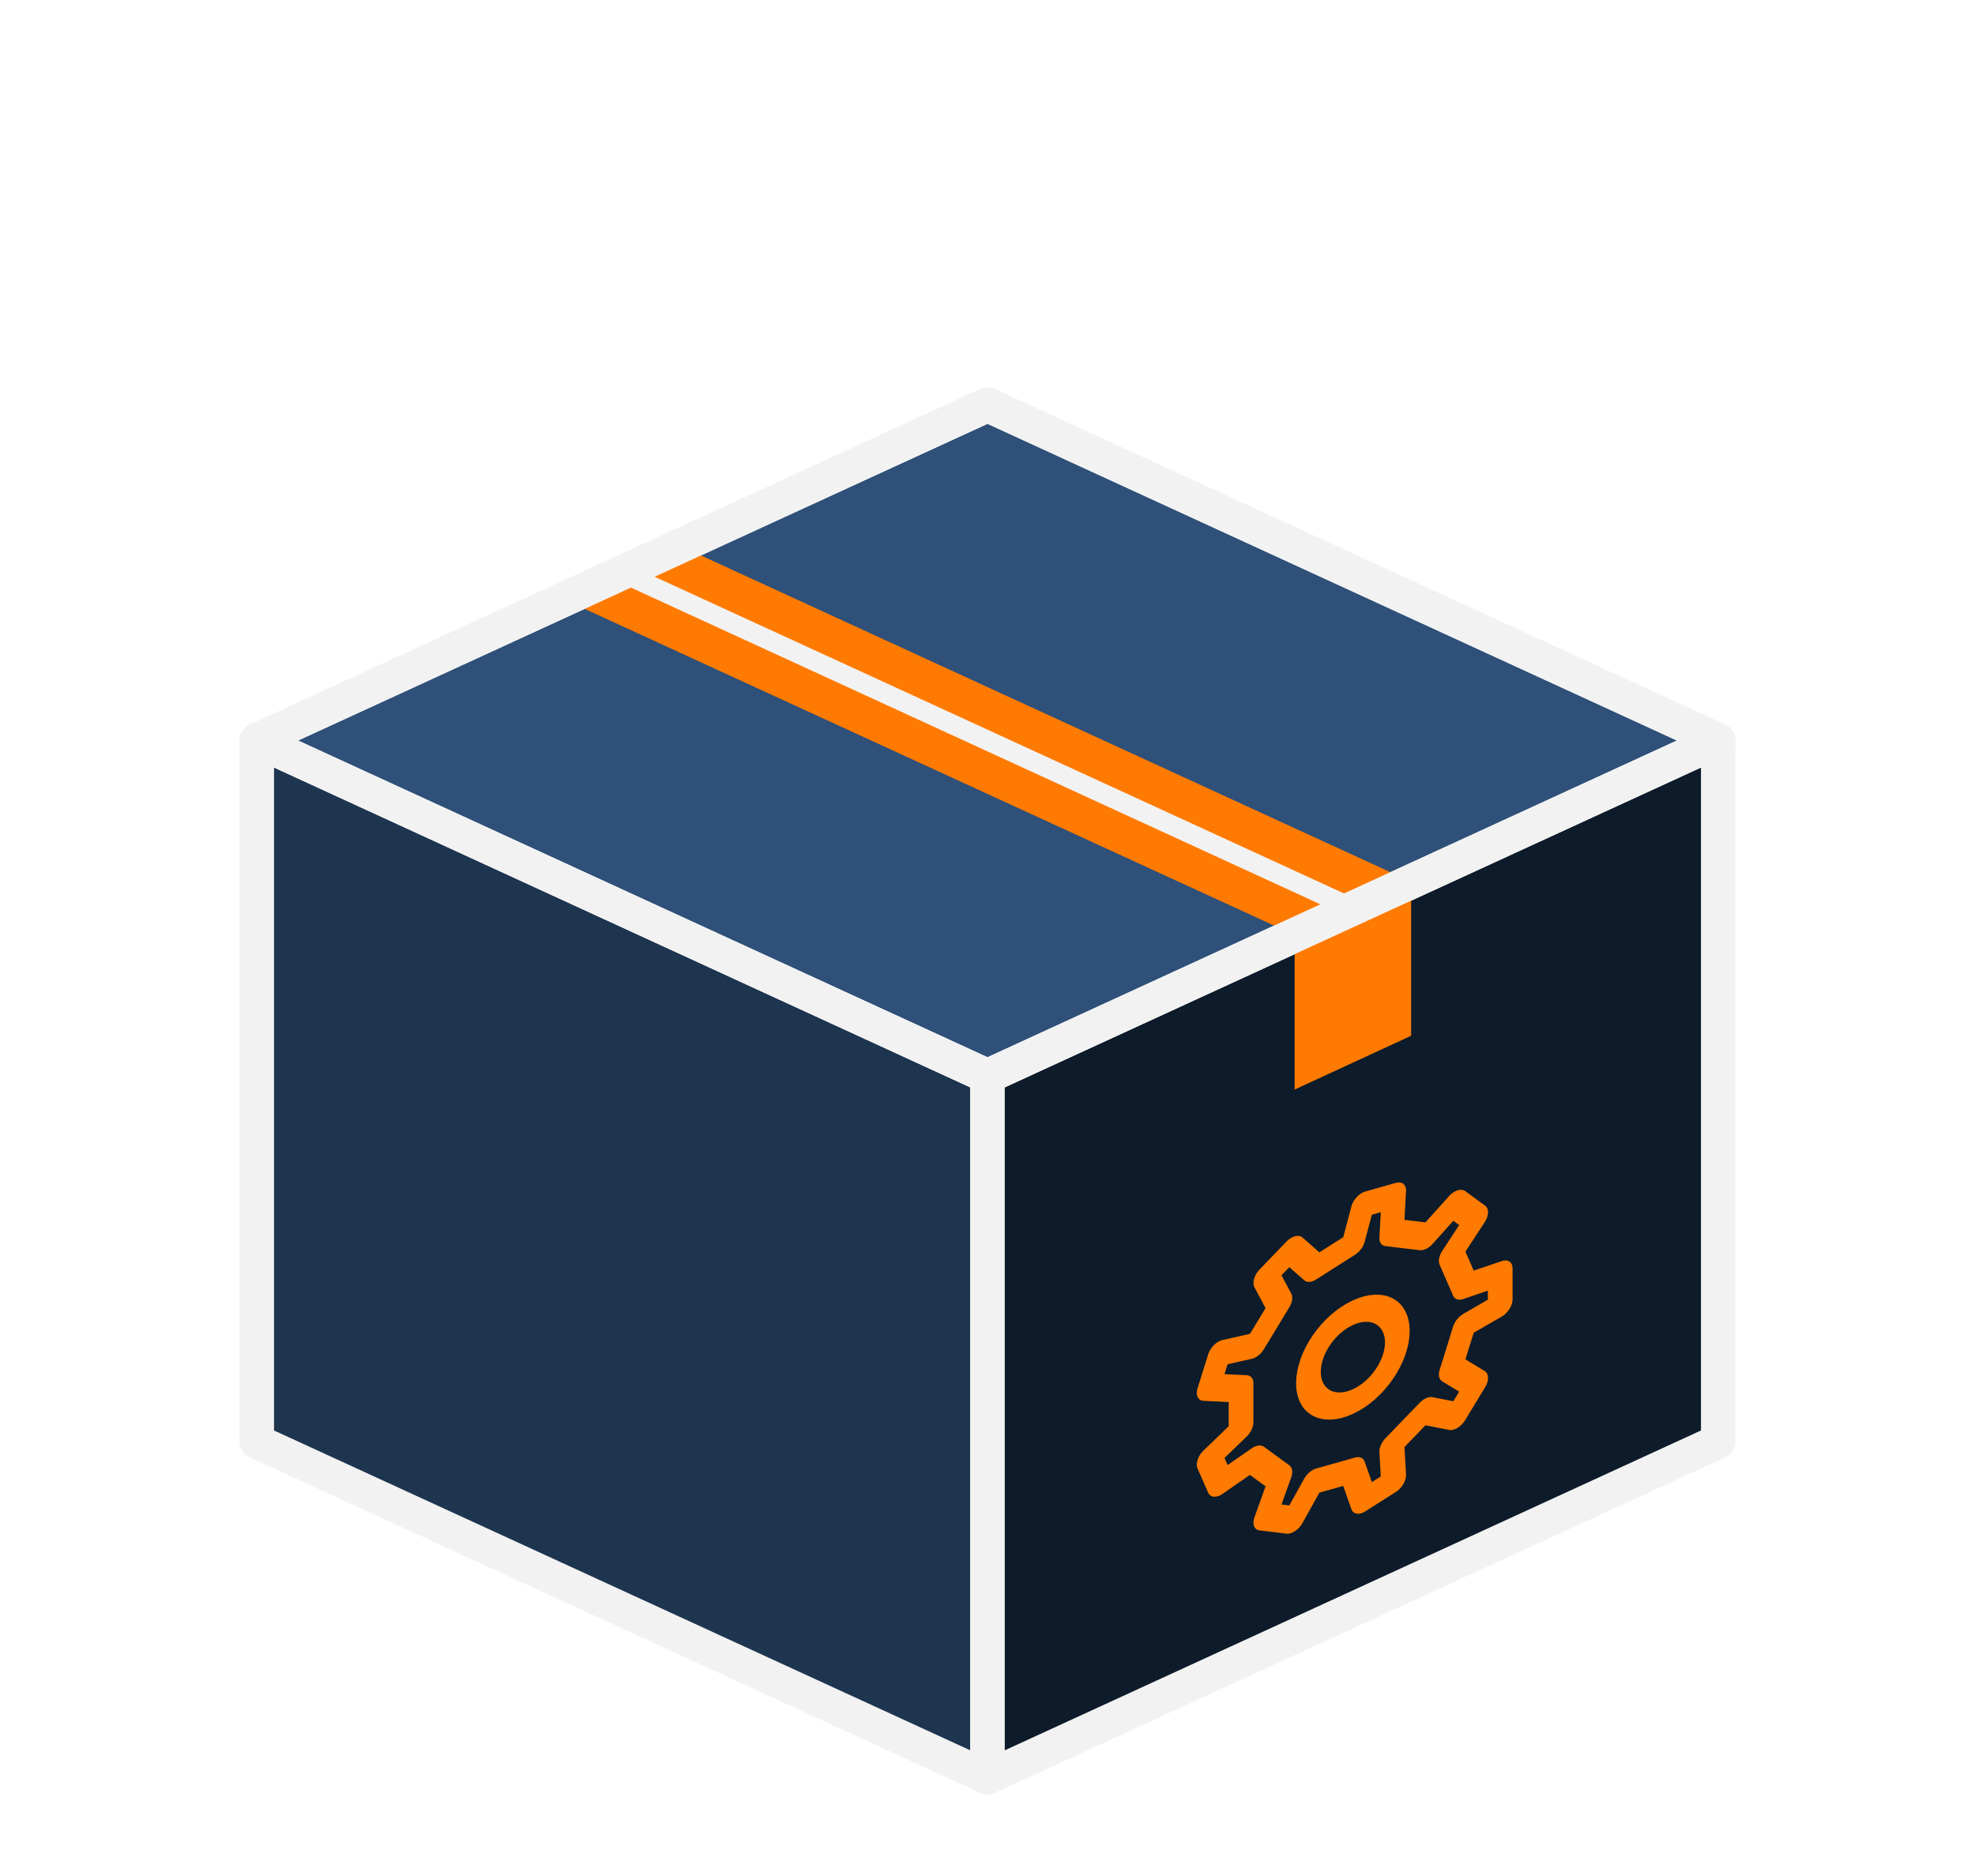
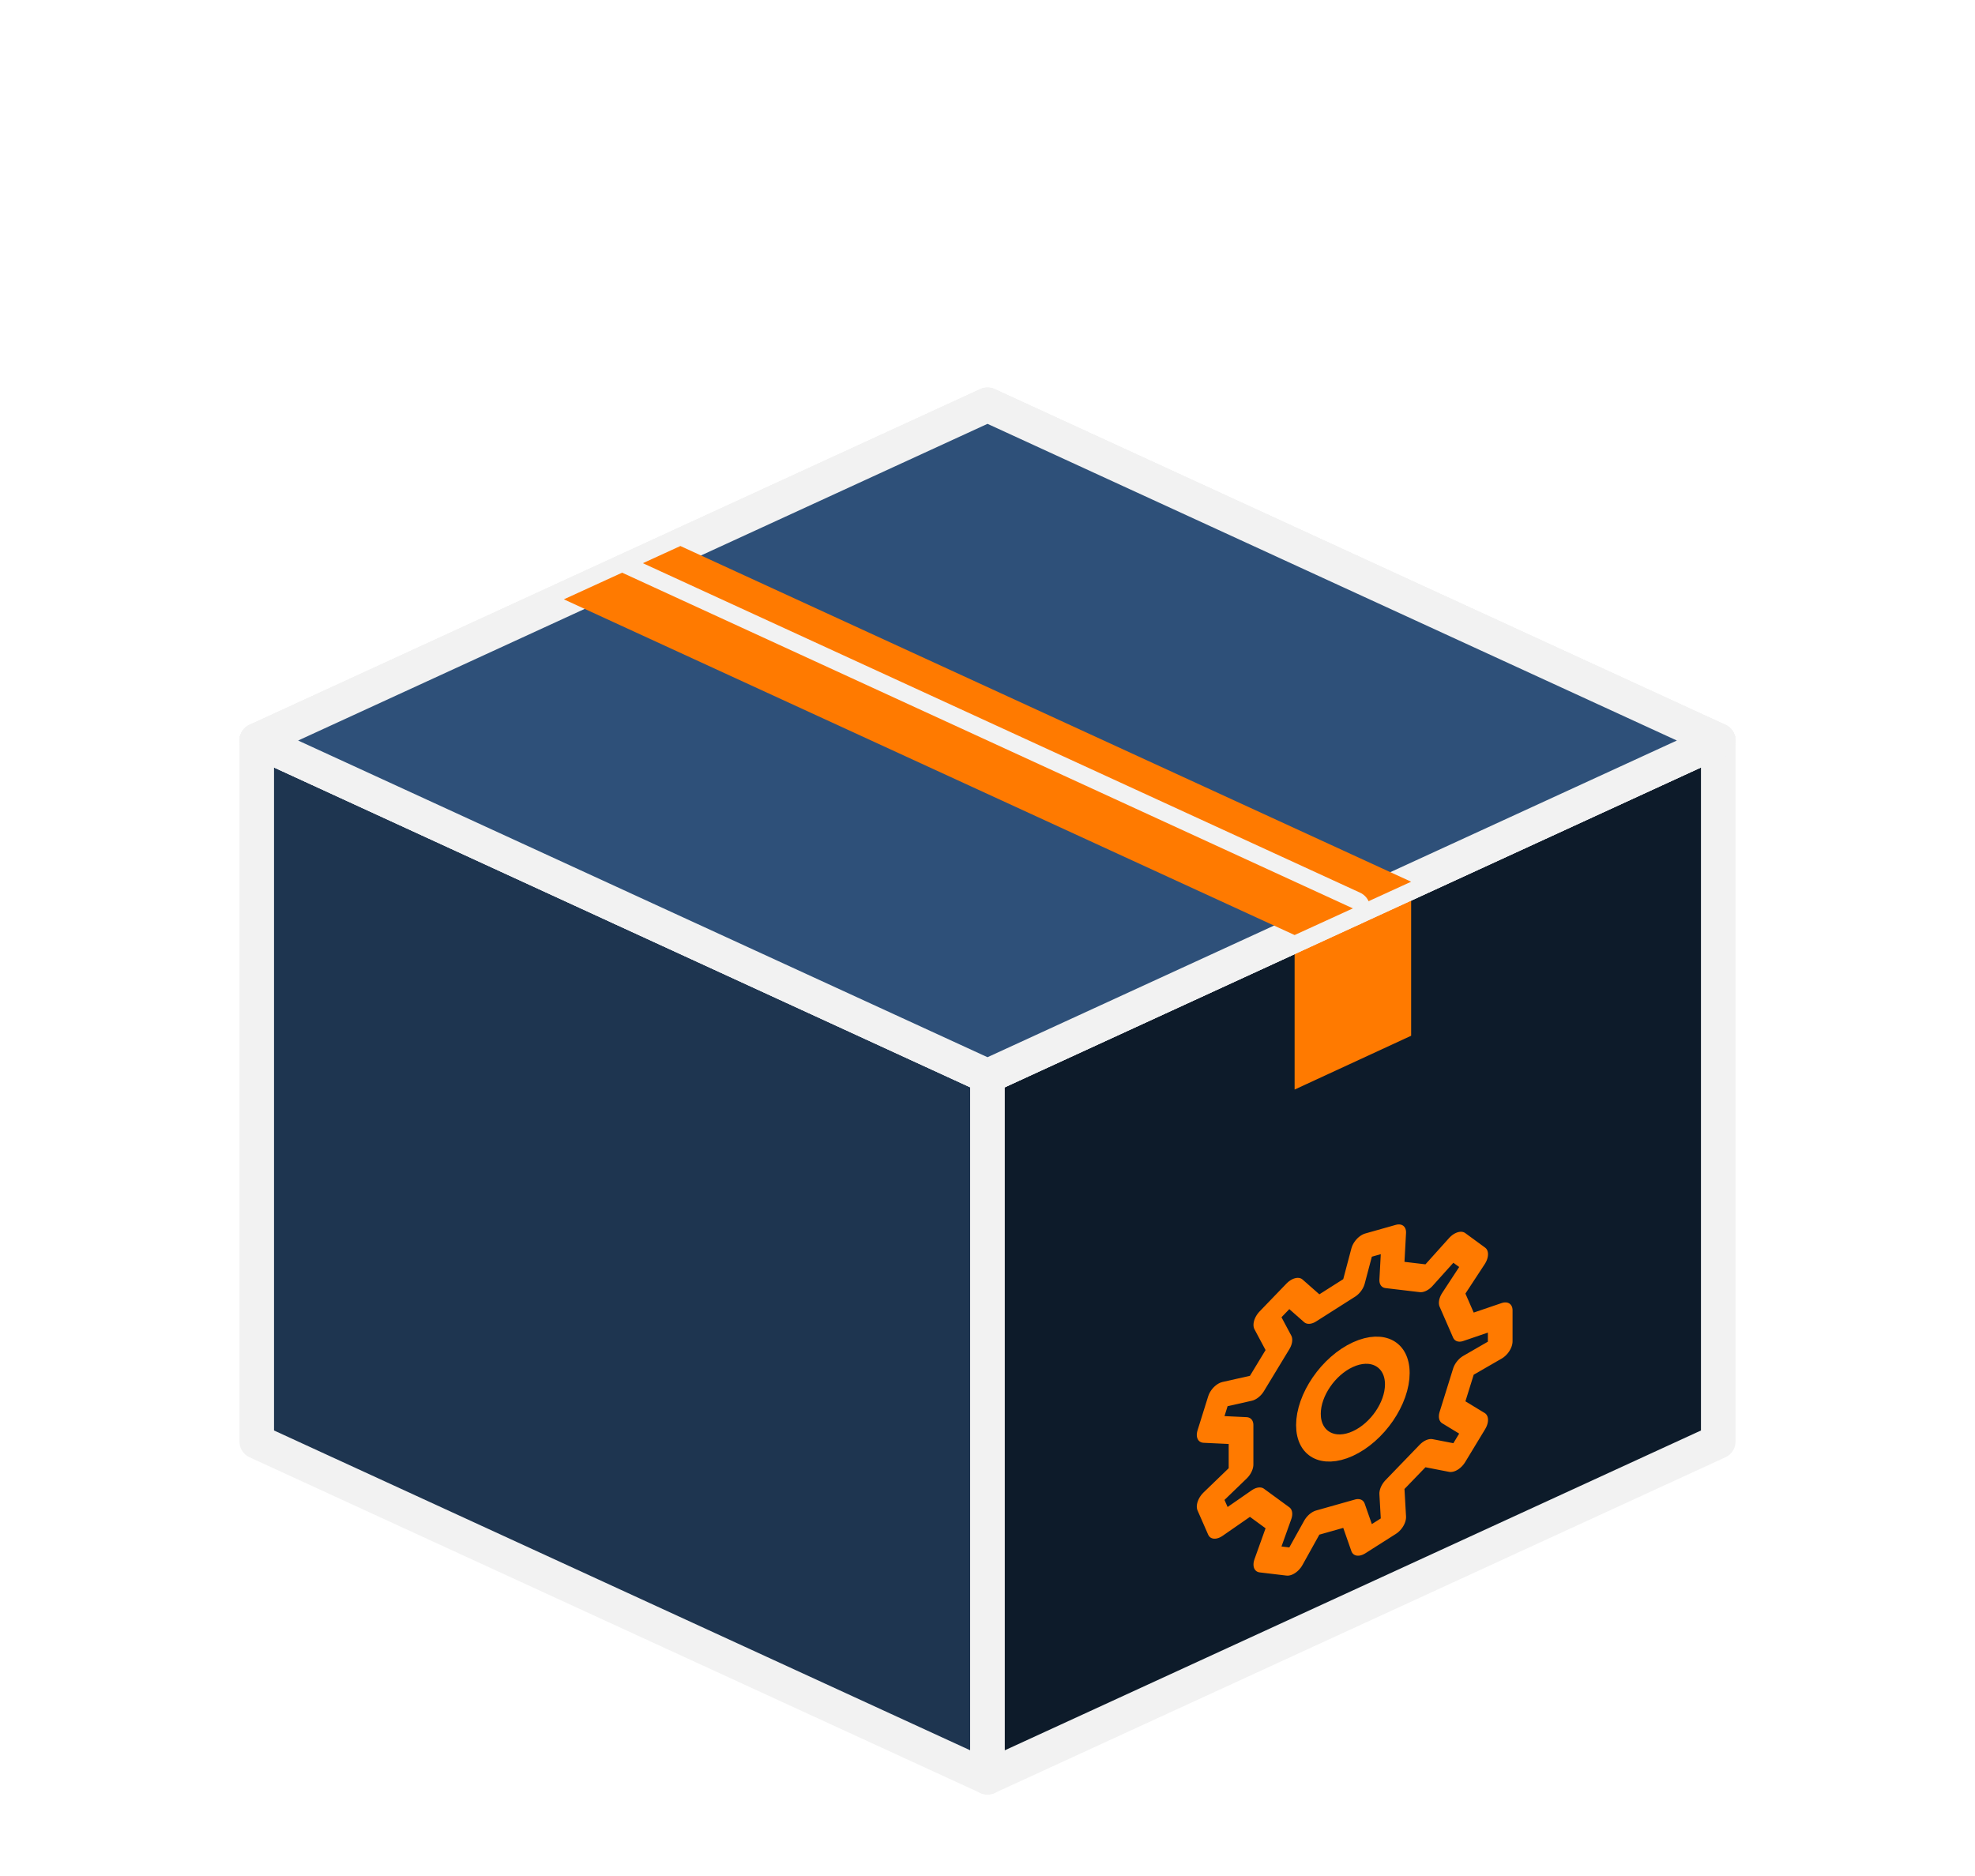
<svg xmlns="http://www.w3.org/2000/svg" viewBox="0 0 400 380" fill="none" stroke-linecap="round" stroke-linejoin="round">
  <g>
    <path d="M52 150 L200 82 L348 150 L200 218 Z" fill="#FF7A00" />
    <path d="M52 150 L200 82 L200 153 L129.3 185.5 Z" fill="#E06400" />
    <path d="M52 150 L200 218 L348 150 L321.4 137.8 L200 175.4 L78.6 137.8 Z" fill="#B84A00" />
    <path d="M52 150 L200 82 L348 150 L200 218 Z" stroke="#F2F2F2" stroke-width="7" />
  </g>
  <g>
    <path d="M52 150 L200 218 L200 360 L52 292 Z" fill="#1E3550" stroke="#F2F2F2" stroke-width="7" />
    <path d="M200 218 L348 150 L348 292 L200 360 Z" fill="#0D1B2A" stroke="#F2F2F2" stroke-width="7" />
-     <g transform="matrix(1 -0.459 0 1 274 274.9)">
+     <path d="M262.2 189.4 L285.8 178.6 L285.8 209.8 L262.2 220.7 Z" fill="#FF7A00" />
+     <g transform="matrix(1 -0.459 0 1 274 283.4)">
      <path d="M22.65,-3.99 L29.84,-3.14 L29.84,3.14 L22.65,3.99 L19.92,11.50 L24.87,16.78 L20.84,21.58 L14.78,17.62 L7.87,21.61 L8.27,28.84 L2.09,29.93 L0.00,23.00 L-7.87,21.61 L-12.20,27.41 L-17.63,24.27 L-14.78,17.62 L-19.92,11.50 L-26.96,13.15 L-29.11,7.26 L-22.65,3.99 L-22.65,-3.99 L-29.11,-7.26 L-26.96,-13.15 L-19.92,-11.50 L-14.78,-17.62 L-17.63,-24.27 L-12.20,-27.41 L-7.87,-21.61 L-0.00,-23.00 L2.09,-29.93 L8.27,-28.84 L7.87,-21.61 L14.78,-17.62 L20.84,-21.58 L24.87,-16.78 L19.92,-11.50 Z" stroke="#FF7A00" stroke-width="5" />
      <circle r="9" stroke="#FF7A00" stroke-width="5" />
    </g>
  </g>
  <g>
-     <path d="M52 150 L200 82 L348 150 L200 218 Z" fill="#2E5079" stroke="#F2F2F2" stroke-width="7" />
-     <path d="M114.2 121.4 L137.8 110.6 L285.8 178.6 L262.2 189.4 Z" fill="#FF7A00" />
-     <path d="M262.2 189.4 L285.8 178.6 L285.8 209.8 L262.2 220.7 Z" fill="#FF7A00" />
-     <path d="M126 116 L274 184" stroke="#F2F2F2" stroke-width="4" />
-     <path d="M52 150 L200 82 L348 150 L200 218 Z" stroke="#F2F2F2" stroke-width="7" />
+     <g>
+       <path d="M52 150 L200 82 L274 116 L126 184 Z" fill="#2E5079" stroke="#F2F2F2" stroke-width="7" />
+     </g>
+     <g>
+       <path d="M200 218 L348 150 L274 116 L126 184 Z" fill="#2E5079" stroke="#F2F2F2" stroke-width="7" />
+     </g>
+     <g>
+       <path d="M200 82 L348 150 L274 184 L126 116 Z" fill="#2E5079" stroke="#F2F2F2" stroke-width="7" />
+       <path d="M137.8 110.6 L285.8 178.6 L274 184 L126 116 Z" fill="#FF7A00" />
+     </g>
+     <g>
+       <path d="M52 150 L200 218 L274 184 L126 116 Z" fill="#2E5079" stroke="#F2F2F2" stroke-width="7" />
+       <path d="M114.2 121.4 L262.2 189.4 L274 184 L126 116 Z" fill="#FF7A00" />
+     </g>
  </g>
</svg>
